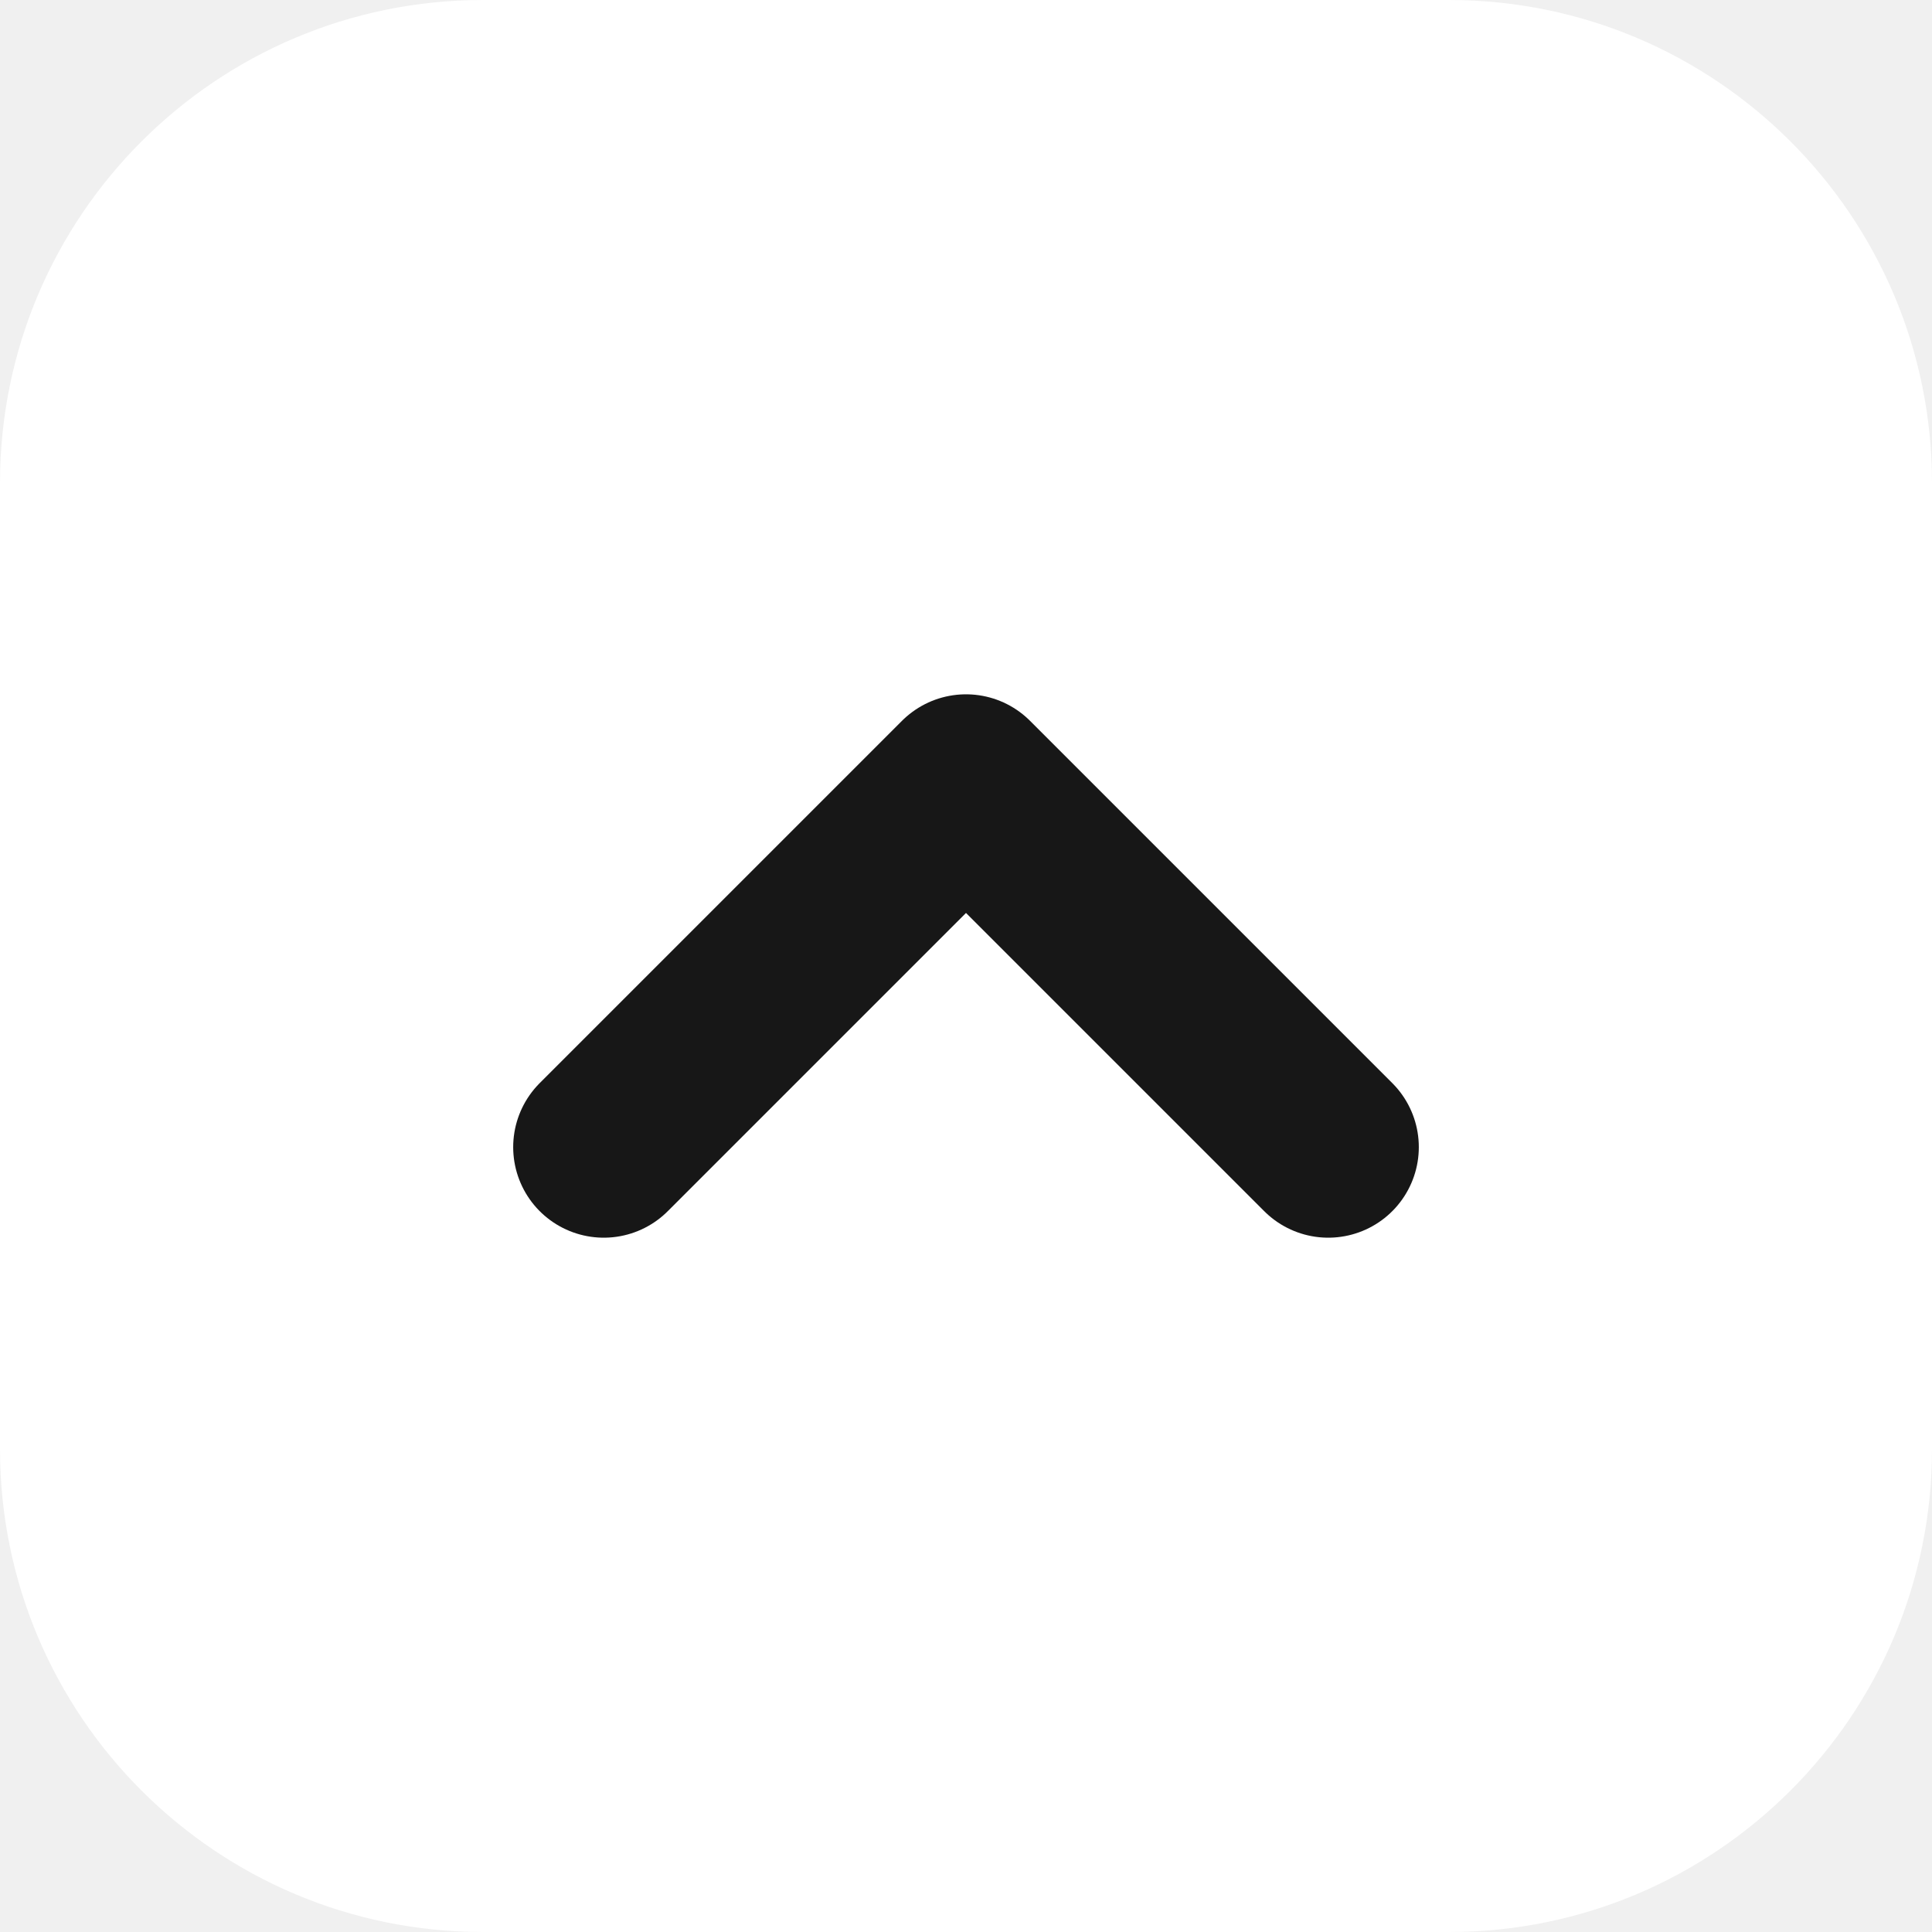
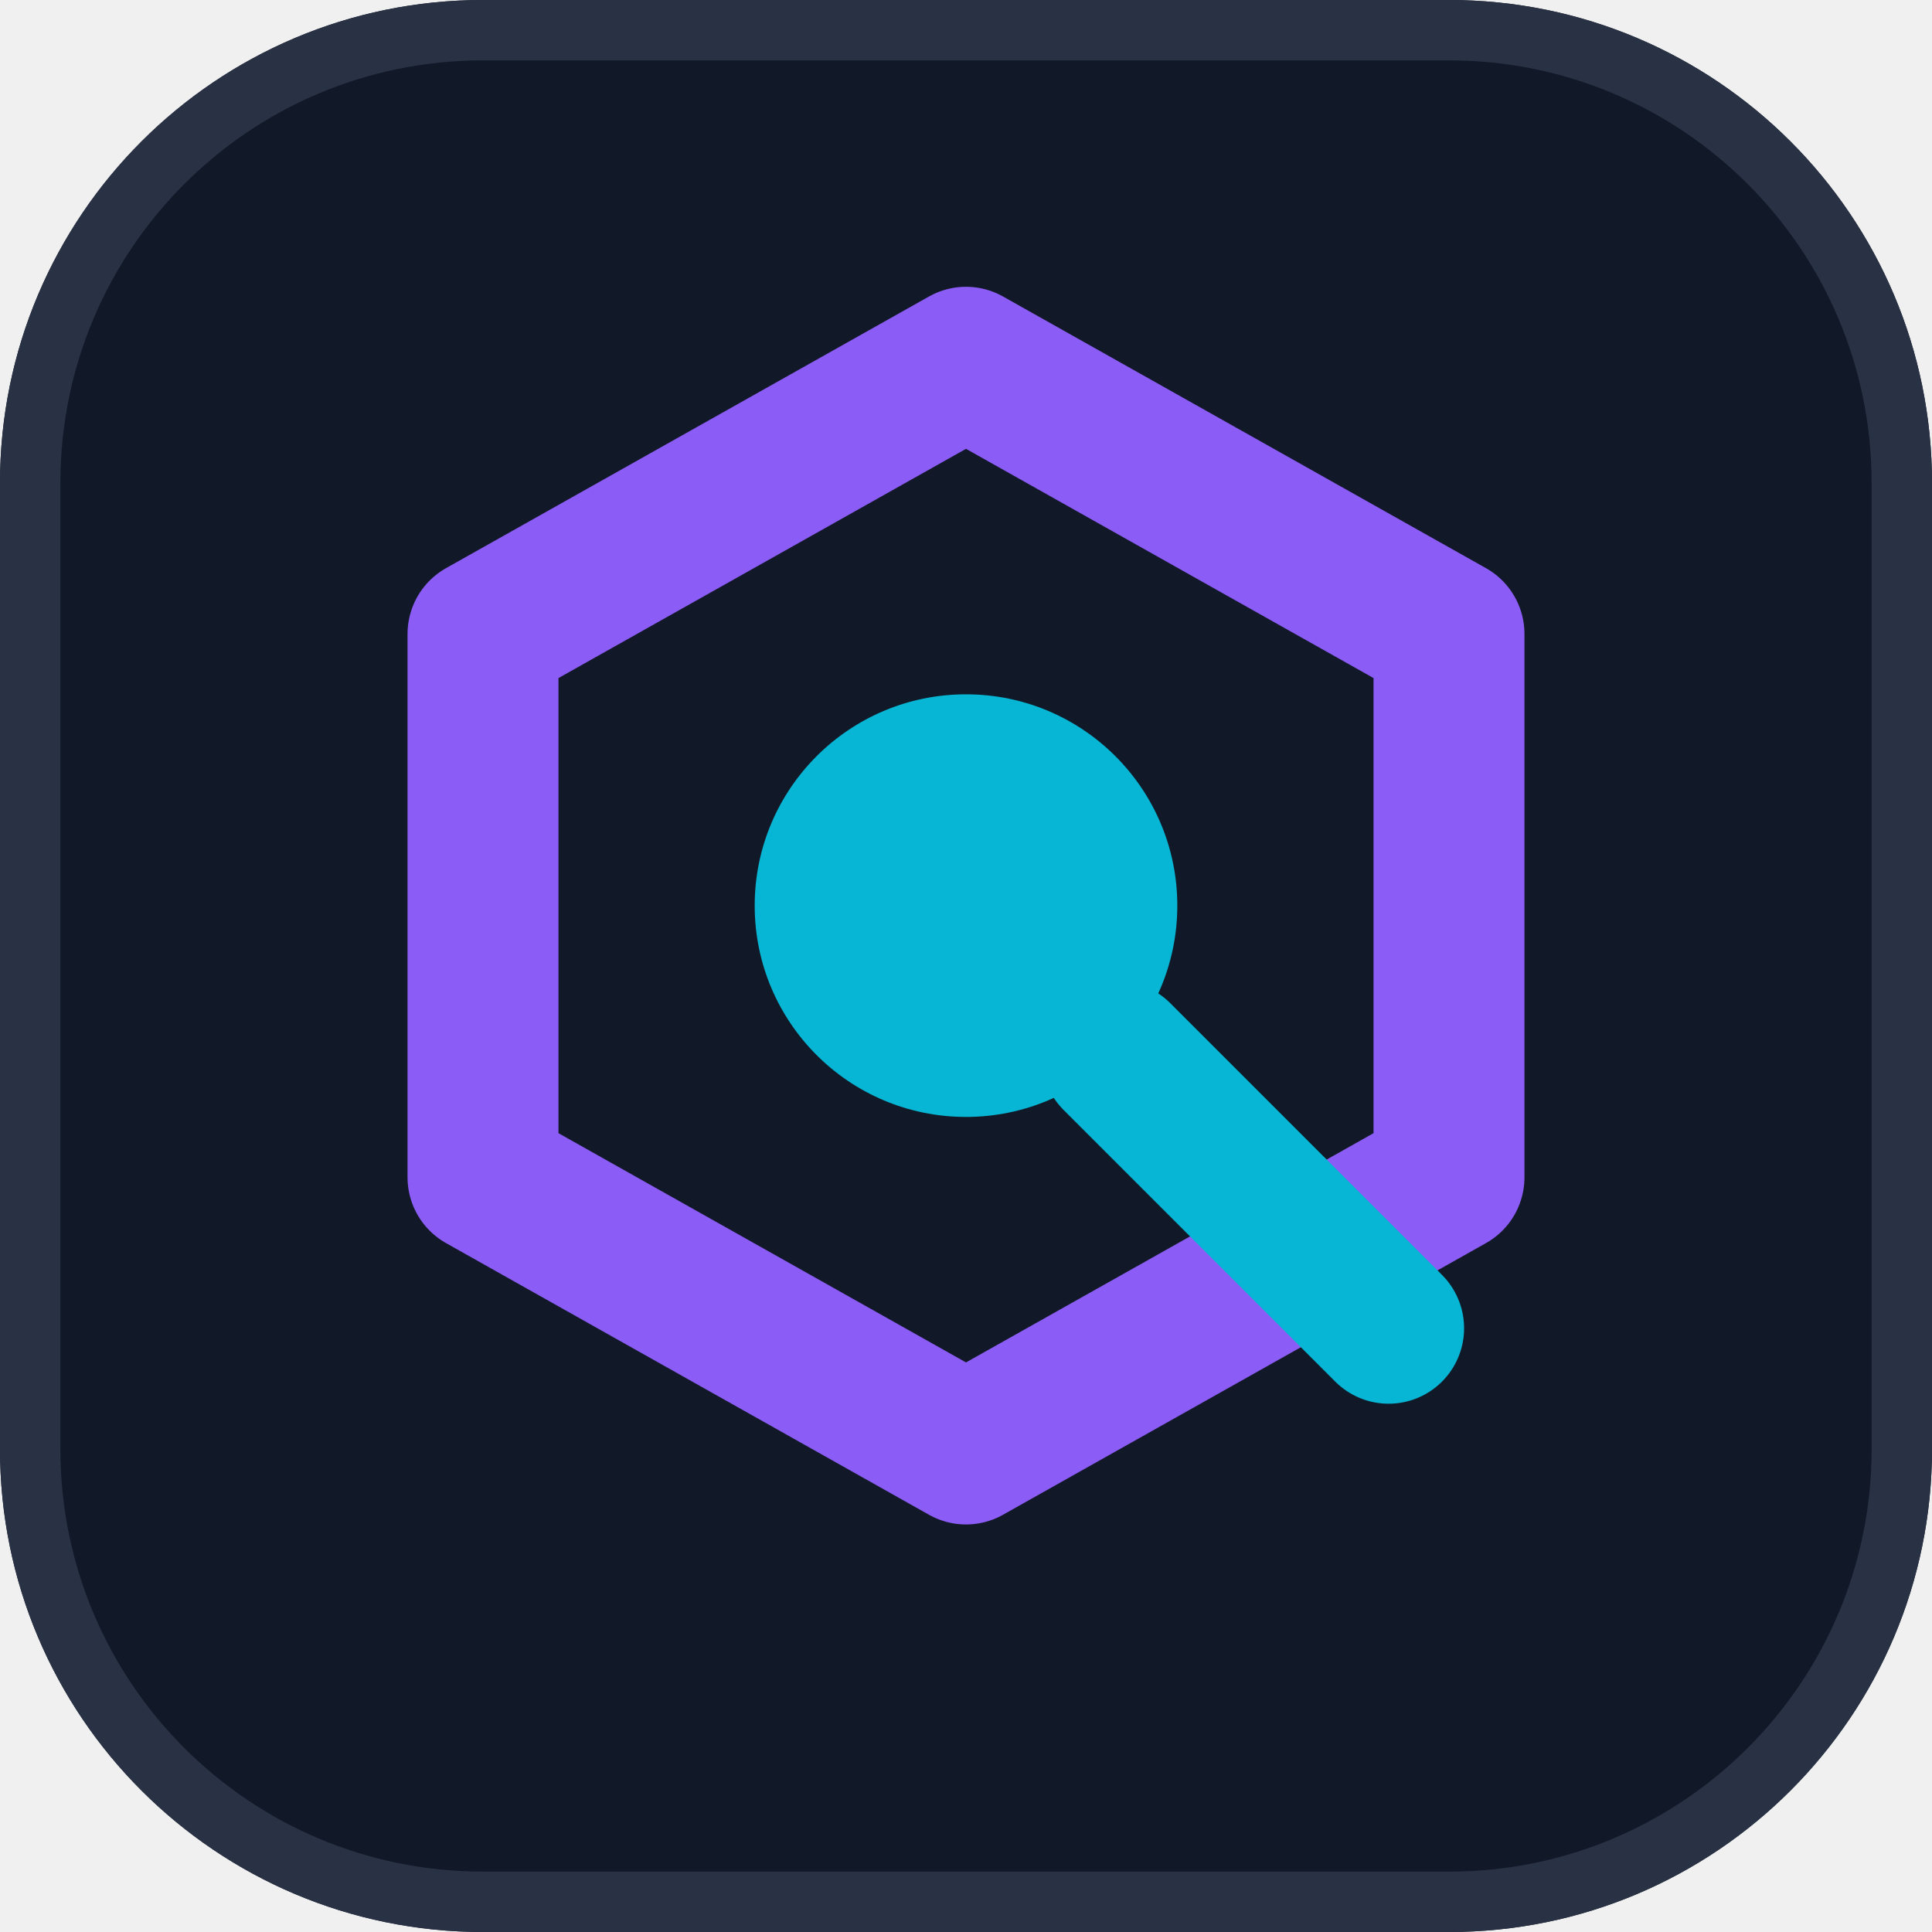
<svg xmlns="http://www.w3.org/2000/svg" viewBox="0 0 32 32" fill="none">
-   <rect width="32" height="32" rx="8" fill="#FFFFFF" />
-   <path d="M10 19L16 13L22 19" stroke="#171717" stroke-width="3" stroke-linecap="round" stroke-linejoin="round" />
+   <rect width="32" height="32" rx="8" fill="#111827" />
+   <rect x="0.5" y="0.5" width="31" height="31" rx="7.5" stroke="#293244" />
+   <path d="M16 6L24 10.5V19.5L16 24L8 19.5V10.5L16 6Z" stroke="#8B5CF6" stroke-width="2.5" stroke-linejoin="round" />
+   <circle cx="16" cy="15" r="3.5" fill="#06B6D4" />
+   <path d="M18.5 17.5L23 22" stroke="#06B6D4" stroke-width="2.5" stroke-linecap="round" />
</svg>
